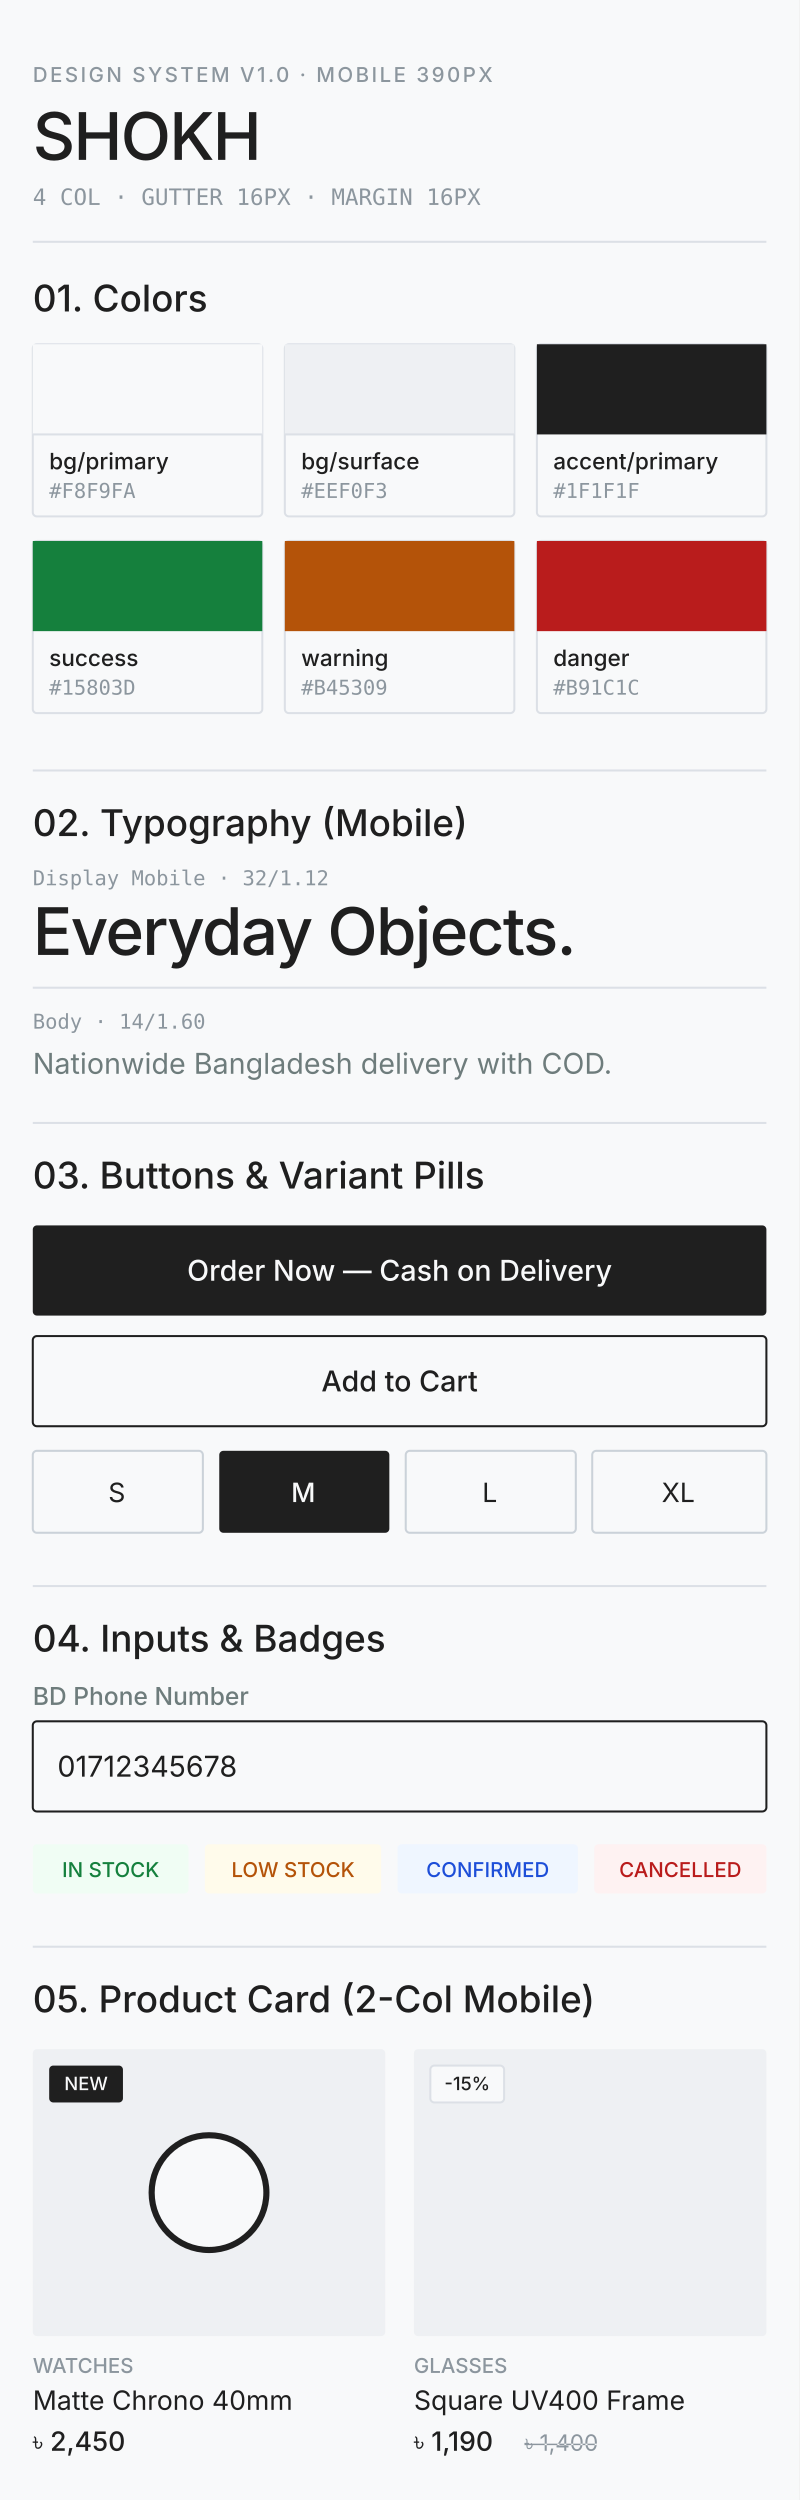
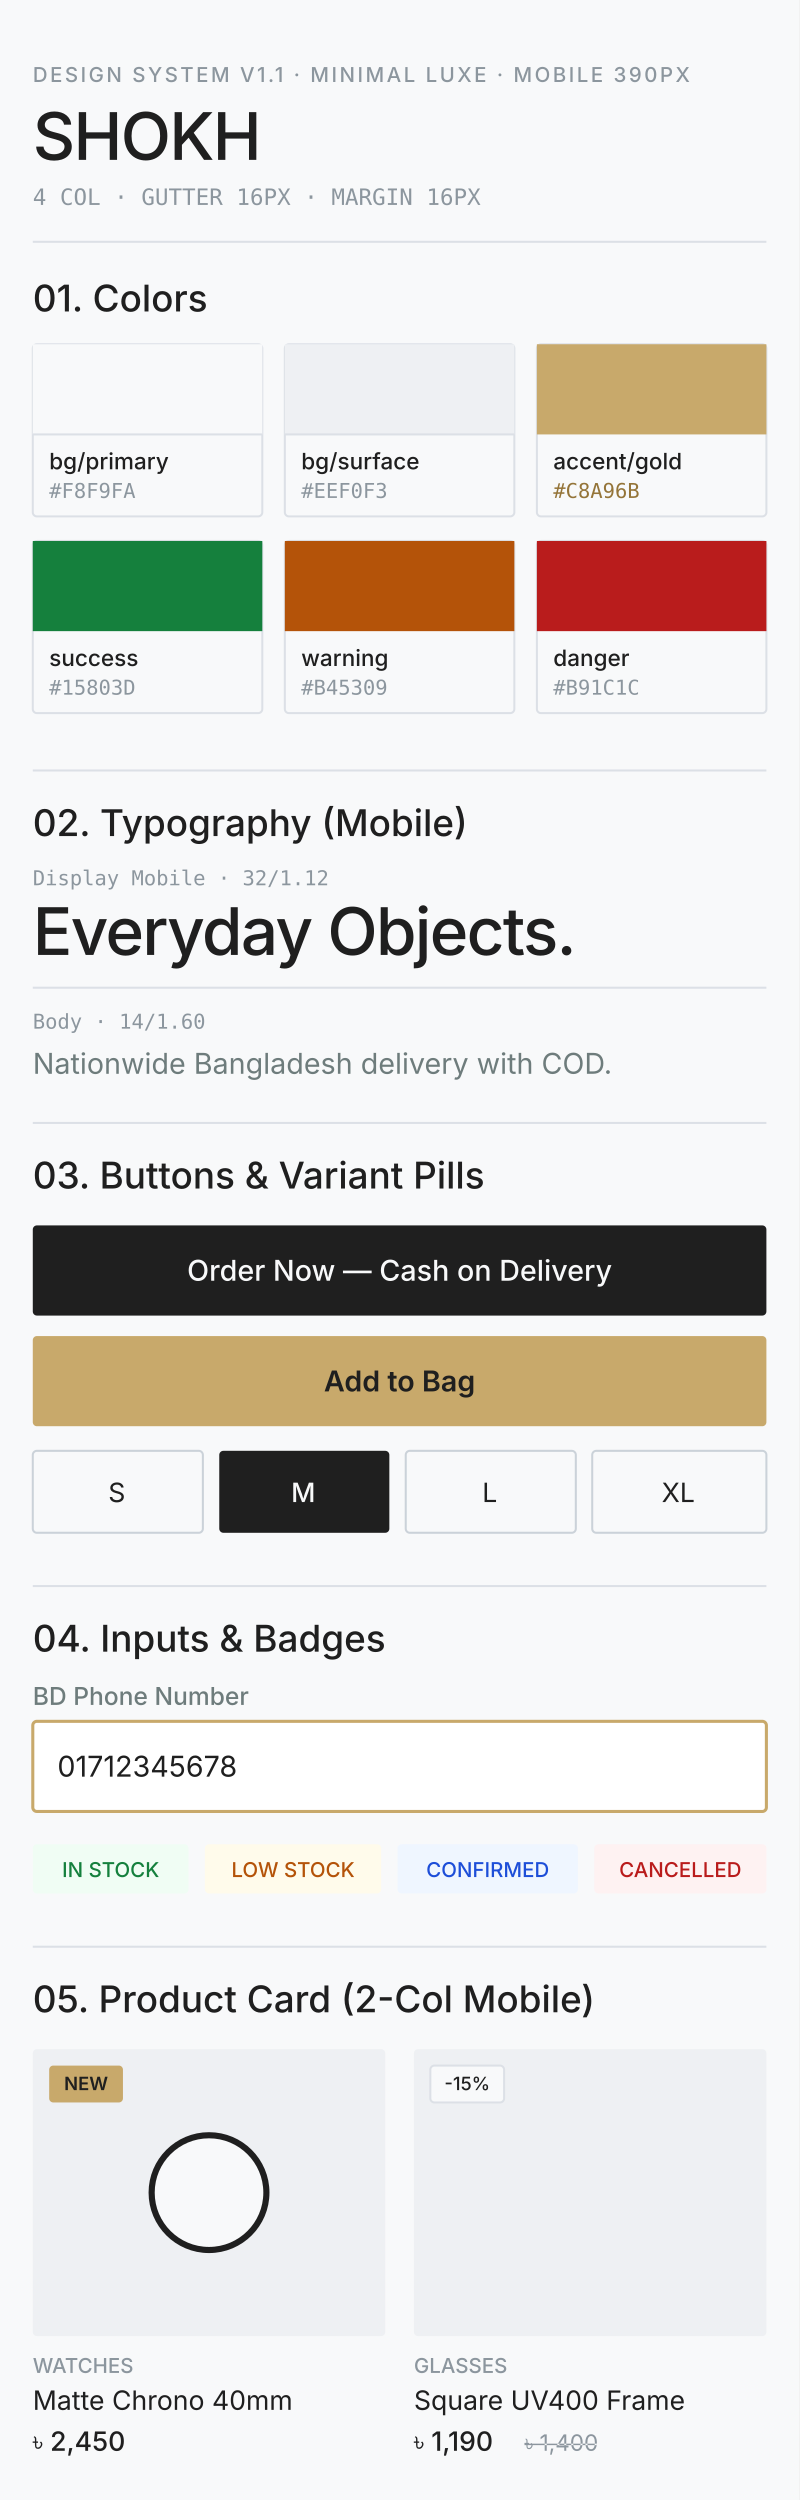
<svg xmlns="http://www.w3.org/2000/svg" width="390" height="1220" viewBox="0 0 390 1220" fill="none">
  <rect id="Mobile-Canvas-BG" width="390" height="1220" fill="#F8F9FA" />
  <g id="00-Mobile-Header">
-     <text x="16" y="40" fill="#8C969E" font-family="Inter, sans-serif" font-size="10" font-weight="500" letter-spacing="1.2">DESIGN SYSTEM V1.0 · MOBILE 390PX</text>
+     <text x="16" y="40" fill="#8C969E" font-family="Inter, sans-serif" font-size="10" font-weight="500" letter-spacing="1.2">DESIGN SYSTEM V1.1 · MINIMAL LUXE · MOBILE 390PX</text>
    <text x="16" y="78" fill="#1F1F1F" font-family="Inter, sans-serif" font-size="32" font-weight="500" letter-spacing="-0.8">SHOKH</text>
    <text x="16" y="100" fill="#8C969E" font-family="JetBrains Mono, monospace" font-size="11">4 COL · GUTTER 16PX · MARGIN 16PX</text>
    <line x1="16" y1="118" x2="374" y2="118" stroke="#DCE0E6" />
  </g>
  <g id="01-Mobile-Colors">
    <text x="16" y="152" fill="#1F1F1F" font-family="Inter, sans-serif" font-size="18" font-weight="500">01. Colors</text>
    <rect x="16" y="168" width="112" height="84" rx="2" fill="#F8F9FA" stroke="#DCE0E6" />
    <rect x="16" y="168" width="112" height="44" fill="#F8F9FA" />
    <line x1="16" y1="212" x2="128" y2="212" stroke="#DCE0E6" />
    <text x="24" y="229" fill="#1F1F1F" font-family="Inter, sans-serif" font-size="11" font-weight="500">bg/primary</text>
    <text x="24" y="243" fill="#8C969E" font-family="JetBrains Mono, monospace" font-size="10">#F8F9FA</text>
    <rect x="139" y="168" width="112" height="84" rx="2" fill="#F8F9FA" stroke="#DCE0E6" />
    <rect x="139" y="168" width="112" height="44" fill="#EEF0F3" />
    <line x1="139" y1="212" x2="251" y2="212" stroke="#DCE0E6" />
    <text x="147" y="229" fill="#1F1F1F" font-family="Inter, sans-serif" font-size="11" font-weight="500">bg/surface</text>
    <text x="147" y="243" fill="#8C969E" font-family="JetBrains Mono, monospace" font-size="10">#EEF0F3</text>
    <rect x="262" y="168" width="112" height="84" rx="2" fill="#F8F9FA" stroke="#DCE0E6" />
-     <rect x="262" y="168" width="112" height="44" fill="#1F1F1F" />
-     <text x="270" y="229" fill="#1F1F1F" font-family="Inter, sans-serif" font-size="11" font-weight="500">accent/primary</text>
-     <text x="270" y="243" fill="#8C969E" font-family="JetBrains Mono, monospace" font-size="10">#1F1F1F</text>
+     <rect x="262" y="168" width="112" height="44" fill="#C8A96B" />
+     <text x="270" y="229" fill="#1F1F1F" font-family="Inter, sans-serif" font-size="11" font-weight="500">accent/gold</text>
+     <text x="270" y="243" fill="#947438" font-family="JetBrains Mono, monospace" font-size="10">#C8A96B</text>
    <rect x="16" y="264" width="112" height="84" rx="2" fill="#F8F9FA" stroke="#DCE0E6" />
    <rect x="16" y="264" width="112" height="44" fill="#15803D" />
    <text x="24" y="325" fill="#1F1F1F" font-family="Inter, sans-serif" font-size="11" font-weight="500">success</text>
    <text x="24" y="339" fill="#8C969E" font-family="JetBrains Mono, monospace" font-size="10">#15803D</text>
    <rect x="139" y="264" width="112" height="84" rx="2" fill="#F8F9FA" stroke="#DCE0E6" />
    <rect x="139" y="264" width="112" height="44" fill="#B45309" />
    <text x="147" y="325" fill="#1F1F1F" font-family="Inter, sans-serif" font-size="11" font-weight="500">warning</text>
    <text x="147" y="339" fill="#8C969E" font-family="JetBrains Mono, monospace" font-size="10">#B45309</text>
    <rect x="262" y="264" width="112" height="84" rx="2" fill="#F8F9FA" stroke="#DCE0E6" />
    <rect x="262" y="264" width="112" height="44" fill="#B91C1C" />
    <text x="270" y="325" fill="#1F1F1F" font-family="Inter, sans-serif" font-size="11" font-weight="500">danger</text>
    <text x="270" y="339" fill="#8C969E" font-family="JetBrains Mono, monospace" font-size="10">#B91C1C</text>
  </g>
  <g id="02-Mobile-Typography">
    <line x1="16" y1="376" x2="374" y2="376" stroke="#DCE0E6" />
    <text x="16" y="408" fill="#1F1F1F" font-family="Inter, sans-serif" font-size="18" font-weight="500">02. Typography (Mobile)</text>
    <text x="16" y="432" fill="#8C969E" font-family="JetBrains Mono, monospace" font-size="10">Display Mobile · 32/1.12</text>
    <text x="16" y="466" fill="#1F1F1F" font-family="Inter, sans-serif" font-size="32" font-weight="500" letter-spacing="-0.8">Everyday Objects.</text>
    <line x1="16" y1="482" x2="374" y2="482" stroke="#DCE0E6" />
    <text x="16" y="502" fill="#8C969E" font-family="JetBrains Mono, monospace" font-size="10">Body · 14/1.60</text>
    <text x="16" y="524" fill="#6E7C7C" font-family="Inter, sans-serif" font-size="14">Nationwide Bangladesh delivery with COD.</text>
  </g>
  <g id="03-Mobile-Buttons">
    <line x1="16" y1="548" x2="374" y2="548" stroke="#DCE0E6" />
    <text x="16" y="580" fill="#1F1F1F" font-family="Inter, sans-serif" font-size="18" font-weight="500">03. Buttons &amp; Variant Pills</text>
    <rect x="16" y="598" width="358" height="44" rx="2" fill="#1F1F1F" />
    <text x="195" y="625" text-anchor="middle" fill="#F8F9FA" font-family="Inter, sans-serif" font-size="14" font-weight="500">Order Now — Cash on Delivery</text>
-     <rect x="16" y="652" width="358" height="44" rx="2" fill="#F8F9FA" stroke="#1F1F1F" />
-     <text x="195" y="679" text-anchor="middle" fill="#1F1F1F" font-family="Inter, sans-serif" font-size="14" font-weight="500">Add to Cart</text>
+     <rect x="16" y="652" width="358" height="44" rx="2" fill="#C8A96B" />
+     <text x="195" y="679" text-anchor="middle" fill="#1F1F1F" font-family="Inter, sans-serif" font-size="14" font-weight="600">Add to Bag</text>
    <rect x="16" y="708" width="83" height="40" rx="2" fill="#F8F9FA" stroke="#CBD2D9" />
    <text x="57" y="733" text-anchor="middle" fill="#1F1F1F" font-family="Inter, sans-serif" font-size="13">S</text>
    <rect x="107" y="708" width="83" height="40" rx="2" fill="#1F1F1F" />
    <text x="148" y="733" text-anchor="middle" fill="#F8F9FA" font-family="Inter, sans-serif" font-size="13" font-weight="500">M</text>
    <rect x="198" y="708" width="83" height="40" rx="2" fill="#F8F9FA" stroke="#CBD2D9" />
    <text x="239" y="733" text-anchor="middle" fill="#1F1F1F" font-family="Inter, sans-serif" font-size="13">L</text>
    <rect x="289" y="708" width="85" height="40" rx="2" fill="#F8F9FA" stroke="#CBD2D9" />
    <text x="331" y="733" text-anchor="middle" fill="#1F1F1F" font-family="Inter, sans-serif" font-size="13">XL</text>
  </g>
  <g id="04-Mobile-Inputs">
    <line x1="16" y1="774" x2="374" y2="774" stroke="#DCE0E6" />
    <text x="16" y="806" fill="#1F1F1F" font-family="Inter, sans-serif" font-size="18" font-weight="500">04. Inputs &amp; Badges</text>
    <text x="16" y="832" fill="#6E7C7C" font-family="Inter, sans-serif" font-size="12" font-weight="500">BD Phone Number</text>
-     <rect x="16" y="840" width="358" height="44" rx="2" fill="#F8F9FA" stroke="#1F1F1F" />
+     <rect x="16" y="840" width="358" height="44" rx="2" fill="#FFFFFF" stroke="#C8A96B" stroke-width="1.5" />
    <text x="28" y="867" fill="#1F1F1F" font-family="Inter, sans-serif" font-size="14">01712345678</text>
    <rect x="16" y="900" width="76" height="24" rx="2" fill="#F0FDF4" />
    <text x="54" y="916" text-anchor="middle" fill="#15803D" font-family="Inter, sans-serif" font-size="10" font-weight="500">IN STOCK</text>
    <rect x="100" y="900" width="86" height="24" rx="2" fill="#FFFBEB" />
    <text x="143" y="916" text-anchor="middle" fill="#B45309" font-family="Inter, sans-serif" font-size="10" font-weight="500">LOW STOCK</text>
    <rect x="194" y="900" width="88" height="24" rx="2" fill="#EFF6FF" />
    <text x="238" y="916" text-anchor="middle" fill="#1D4ED8" font-family="Inter, sans-serif" font-size="10" font-weight="500">CONFIRMED</text>
    <rect x="290" y="900" width="84" height="24" rx="2" fill="#FEF2F2" />
    <text x="332" y="916" text-anchor="middle" fill="#B91C1C" font-family="Inter, sans-serif" font-size="10" font-weight="500">CANCELLED</text>
  </g>
  <g id="05-Mobile-Cards">
    <line x1="16" y1="950" x2="374" y2="950" stroke="#DCE0E6" />
    <text x="16" y="982" fill="#1F1F1F" font-family="Inter, sans-serif" font-size="18" font-weight="500">05. Product Card (2-Col Mobile)</text>
    <rect x="16" y="1000" width="172" height="140" rx="2" fill="#EEF0F3" />
-     <rect x="24" y="1008" width="36" height="18" rx="2" fill="#1F1F1F" />
-     <text x="42" y="1020" text-anchor="middle" fill="#F8F9FA" font-family="Inter, sans-serif" font-size="9" font-weight="500">NEW</text>
+     <rect x="24" y="1008" width="36" height="18" rx="2" fill="#C8A96B" />
+     <text x="42" y="1020" text-anchor="middle" fill="#1F1F1F" font-family="Inter, sans-serif" font-size="9" font-weight="600">NEW</text>
    <circle cx="102" cy="1070" r="28" fill="#F8F9FA" stroke="#1F1F1F" stroke-width="3" />
    <text x="16" y="1158" fill="#8C969E" font-family="Inter, sans-serif" font-size="10" font-weight="500">WATCHES</text>
    <text x="16" y="1176" fill="#1F1F1F" font-family="Inter, sans-serif" font-size="13">Matte Chrono 40mm</text>
    <text x="16" y="1196" fill="#1F1F1F" font-family="Inter, sans-serif" font-size="13" font-weight="500">৳ 2,450</text>
    <rect x="202" y="1000" width="172" height="140" rx="2" fill="#EEF0F3" />
    <rect x="210" y="1008" width="36" height="18" rx="2" fill="#F8F9FA" stroke="#DCE0E6" />
    <text x="228" y="1020" text-anchor="middle" fill="#1F1F1F" font-family="Inter, sans-serif" font-size="9" font-weight="500">-15%</text>
    <text x="202" y="1158" fill="#8C969E" font-family="Inter, sans-serif" font-size="10" font-weight="500">GLASSES</text>
    <text x="202" y="1176" fill="#1F1F1F" font-family="Inter, sans-serif" font-size="13">Square UV400 Frame</text>
    <text x="202" y="1196" fill="#1F1F1F" font-family="Inter, sans-serif" font-size="13" font-weight="500">৳ 1,190</text>
    <text x="256" y="1196" fill="#8C969E" font-family="Inter, sans-serif" font-size="11" text-decoration="line-through">৳ 1,400</text>
  </g>
</svg>
